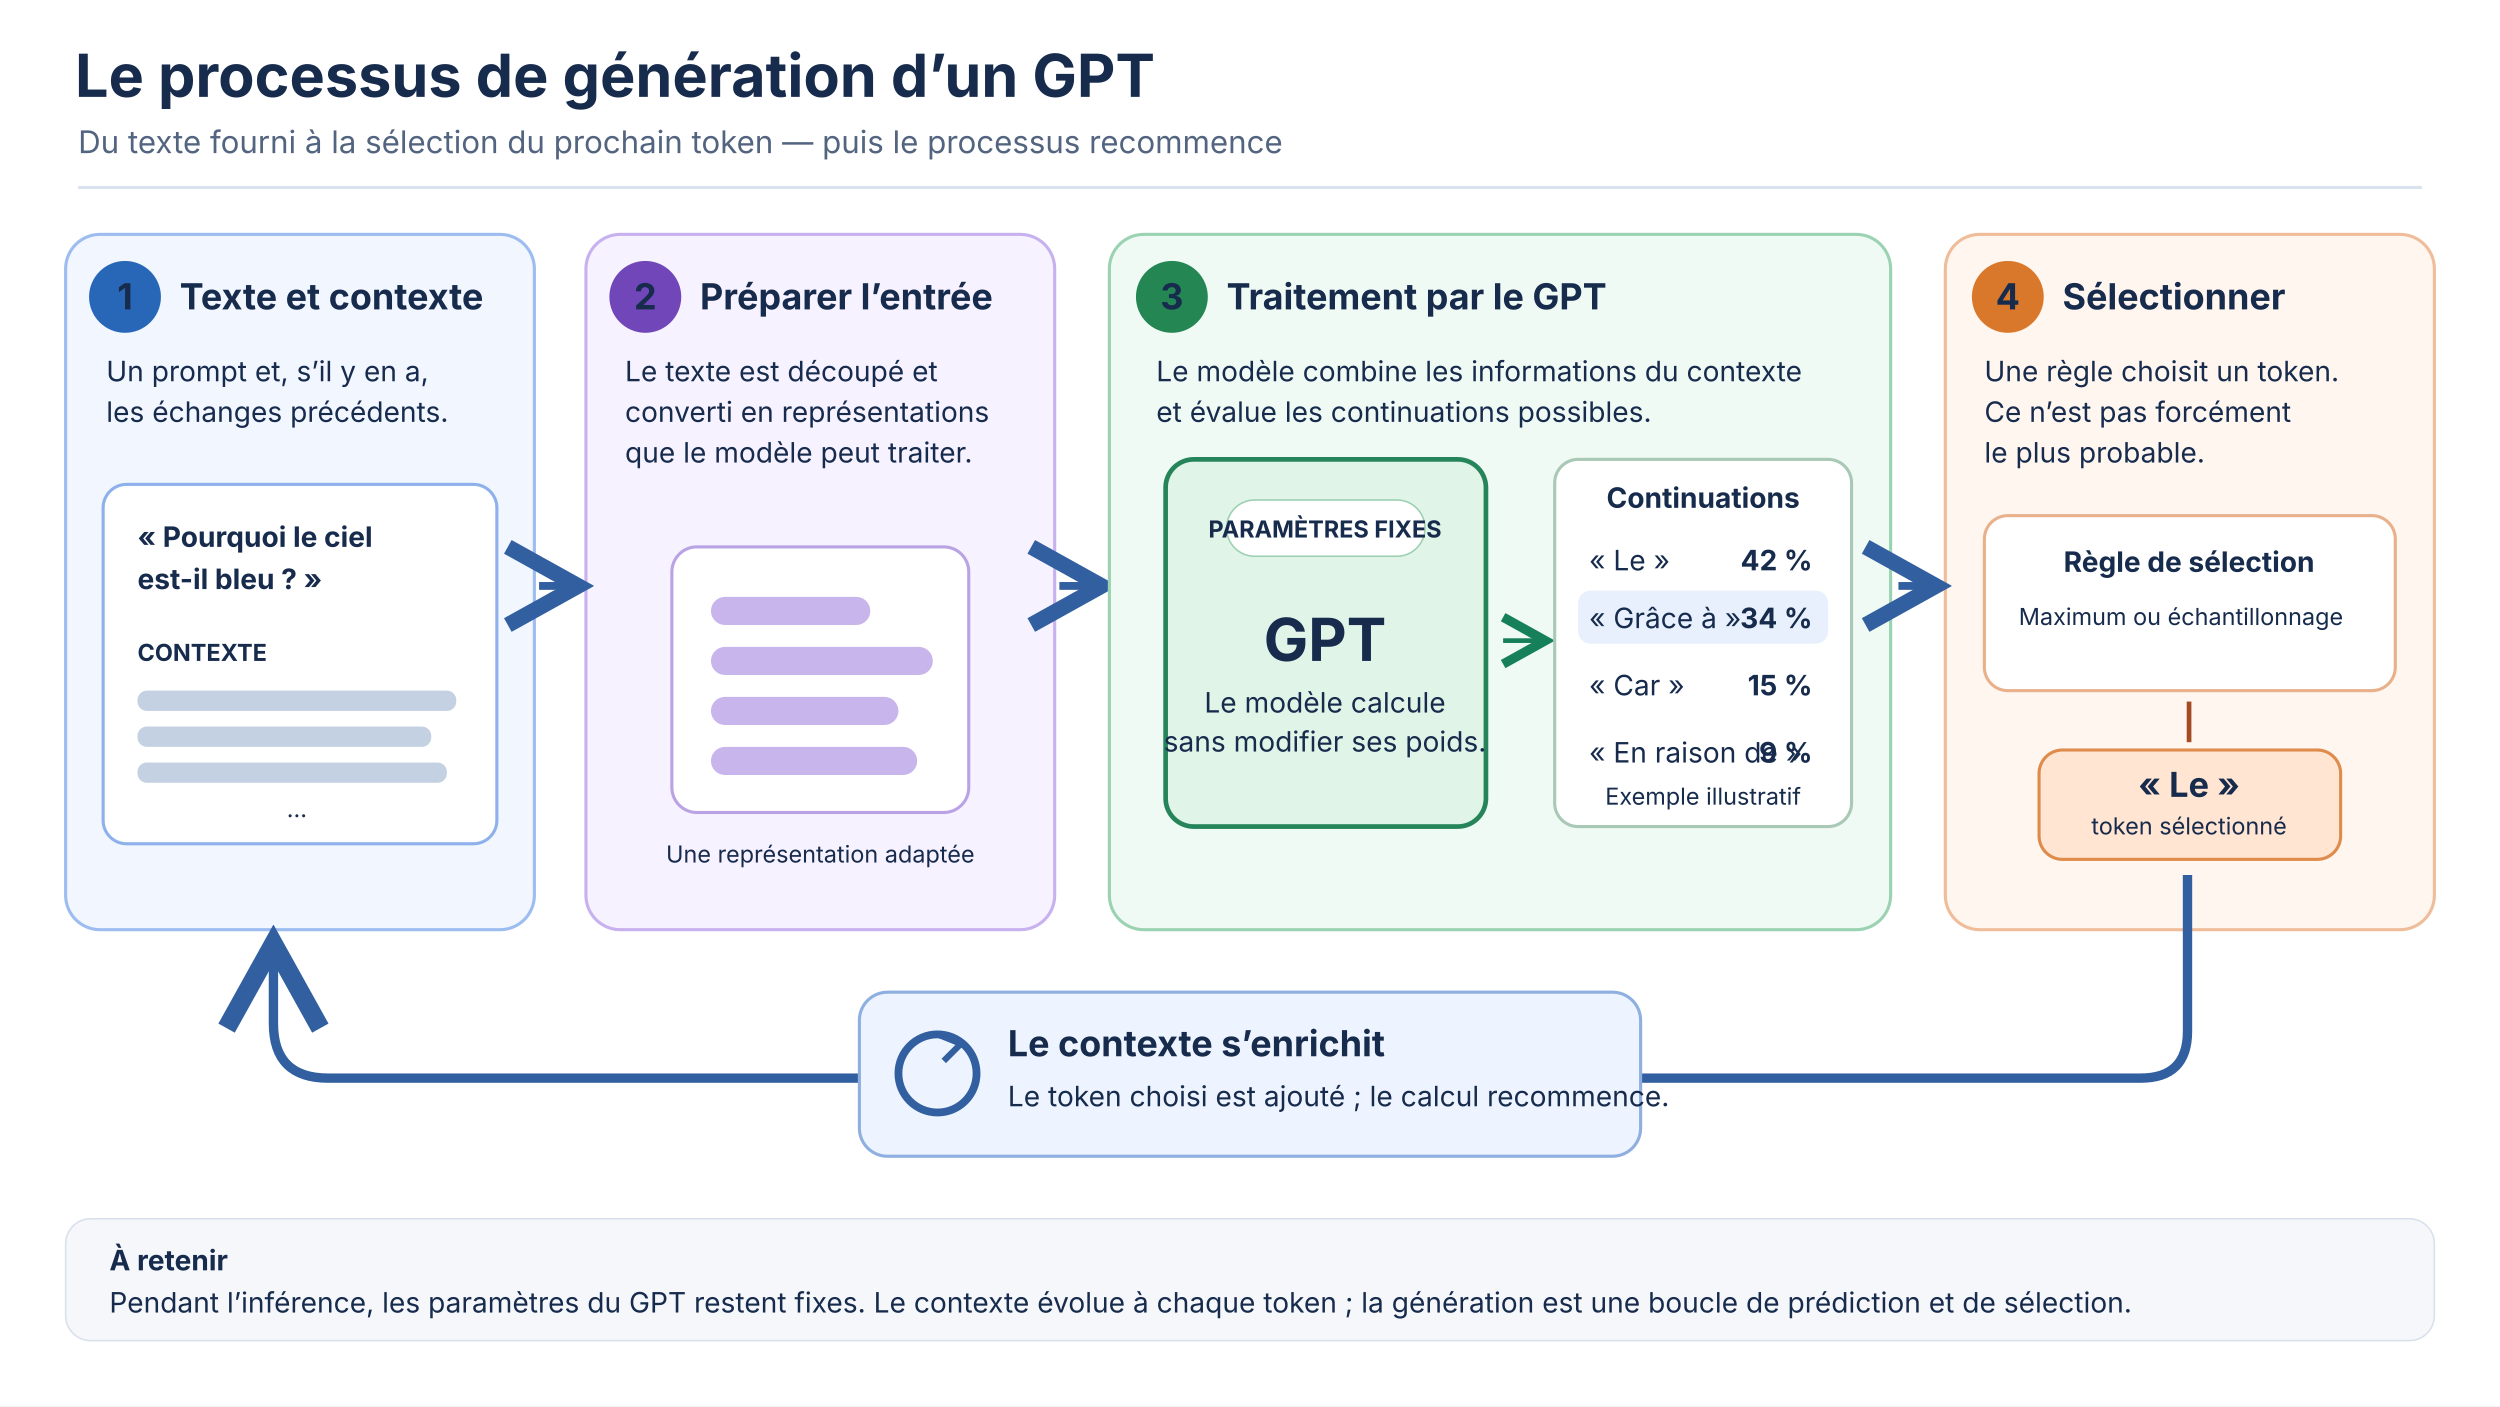
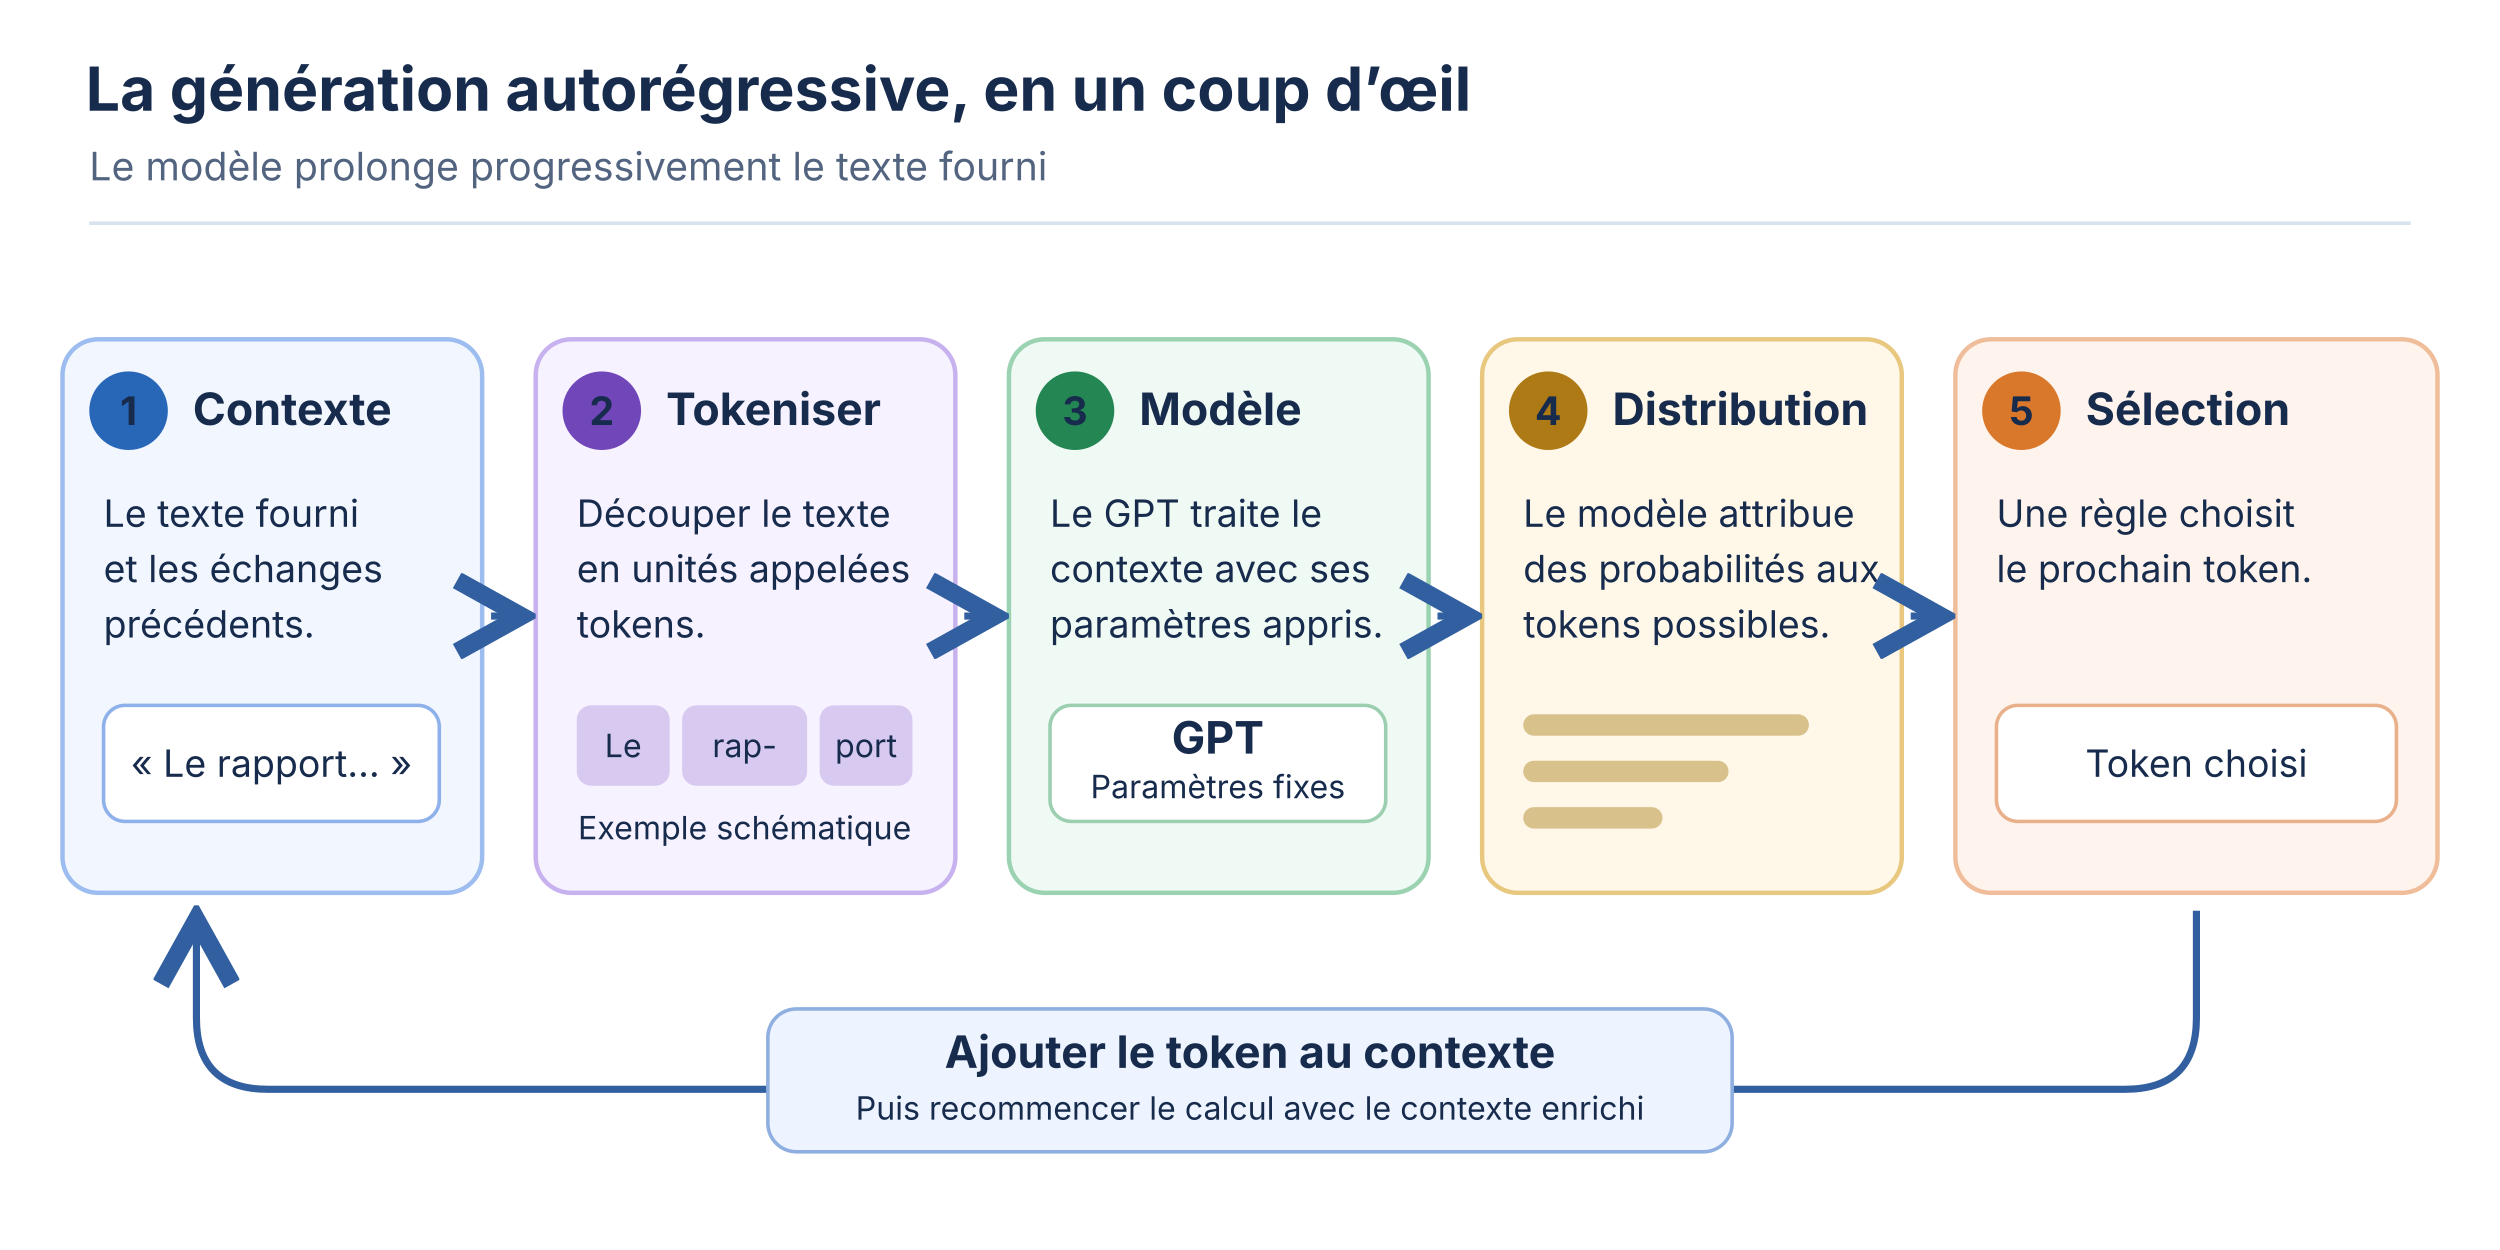
- <svg xmlns="http://www.w3.org/2000/svg" viewBox="0 0 1600 900" role="img" aria-labelledby="title desc">
+ <svg xmlns="http://www.w3.org/2000/svg" viewBox="0 0 1400 700" role="img" aria-labelledby="title desc">
  <defs>
-     <marker id="arrow" markerWidth="12" markerHeight="12" refX="9" refY="6" orient="auto">
-       <path d="M1 1 L10 6 L1 11" fill="none" stroke="#315f9f" stroke-width="2" />
-     </marker>
-     <marker id="greenArrow" markerWidth="12" markerHeight="12" refX="9" refY="6" orient="auto">
-       <path d="M1 1 L10 6 L1 11" fill="none" stroke="#16805b" stroke-width="2" />
+     <marker id="arrow" markerWidth="12" markerHeight="12" refX="10" refY="6" orient="auto">
+       <path d="M1 1 L10 6 L1 11" fill="none" stroke="#315f9f" stroke-width="2.5" />
    </marker>
    <style>
    text{font-family:Inter,ui-sans-serif,system-ui,-apple-system,"Segoe UI",sans-serif;fill:#172b4d}
-     .h1{font-size:38px;font-weight:750}.sub{font-size:20px;fill:#52647f}
-     .step{font-size:23px;font-weight:700}.body{font-size:18px}.small{font-size:15px}.strong{font-weight:700}
-     .panel{stroke-width:2}.arrow{stroke:#315f9f;stroke-width:5;fill:none;marker-end:url(#arrow)}
+     .heading{font-size:34px;font-weight:750}.sub{font-size:22px;fill:#52647f}
+     .step{font-size:25px;font-weight:700}.body{font-size:21px}.small{font-size:18px}
+     .panel{stroke-width:2.5}
  </style>
  </defs>
-   <rect width="1600" height="900" fill="#fff" />
-   <text x="48" y="62" class="h1">Le processus de génération d’un GPT</text>
-   <text x="50" y="98" class="sub">Du texte fourni à la sélection du prochain token — puis le processus recommence</text>
-   <path d="M50 120 H1550" stroke="#d9e2ef" stroke-width="2" />
-   <rect x="42" y="150" width="300" height="445" rx="22" fill="#f1f6ff" stroke="#9dbcf0" class="panel" />
-   <circle cx="80" cy="190" r="23" fill="#2866b8" />
-   <text x="80" y="198" text-anchor="middle" font-size="23" font-weight="750" fill="#fff">1</text>
-   <text x="115" y="198" class="step">Texte et contexte</text>
-   <text x="68" y="244" class="body">Un prompt et, s’il y en a,</text>
-   <text x="68" y="270" class="body">les échanges précédents.</text>
-   <rect x="66" y="310" width="252" height="230" rx="15" fill="#fff" stroke="#8eb1eb" stroke-width="2" />
-   <text x="88" y="350" class="body strong">« Pourquoi le ciel</text>
-   <text x="88" y="377" class="body strong">est-il bleu ? »</text>
-   <text x="88" y="423" class="small strong" fill="#2866b8">CONTEXTE</text>
-   <rect x="88" y="442" width="204" height="13" rx="6" fill="#c4d1e3" />
-   <rect x="88" y="465" width="188" height="13" rx="6" fill="#c4d1e3" />
-   <rect x="88" y="488" width="198" height="13" rx="6" fill="#c4d1e3" />
-   <text x="190" y="523" text-anchor="middle" class="small" fill="#55739f">…</text>
-   <rect x="375" y="150" width="300" height="445" rx="22" fill="#f7f2ff" stroke="#c7b1ee" class="panel" />
-   <circle cx="413" cy="190" r="23" fill="#7046b8" />
-   <text x="413" y="198" text-anchor="middle" font-size="23" font-weight="750" fill="#fff">2</text>
-   <text x="448" y="198" class="step">Préparer l’entrée</text>
-   <text x="400" y="244" class="body">Le texte est découpé et</text>
-   <text x="400" y="270" class="body">converti en représentations</text>
-   <text x="400" y="296" class="body">que le modèle peut traiter.</text>
-   <rect x="430" y="350" width="190" height="170" rx="16" fill="#fff" stroke="#b9a3e4" stroke-width="2" />
-   <rect x="455" y="382" width="102" height="18" rx="9" fill="#c8b5ec" />
-   <rect x="455" y="414" width="142" height="18" rx="9" fill="#c8b5ec" />
-   <rect x="455" y="446" width="120" height="18" rx="9" fill="#c8b5ec" />
-   <rect x="455" y="478" width="132" height="18" rx="9" fill="#c8b5ec" />
-   <text x="525" y="552" text-anchor="middle" class="small">Une représentation adaptée</text>
-   <path d="M345 375 H365" class="arrow" />
-   <path d="M678 375 H700" class="arrow" />
-   <rect x="710" y="150" width="500" height="445" rx="22" fill="#f0faf4" stroke="#9bd3b2" class="panel" />
-   <circle cx="750" cy="190" r="23" fill="#238653" />
-   <text x="750" y="198" text-anchor="middle" font-size="23" font-weight="750" fill="#fff">3</text>
-   <text x="785" y="198" class="step">Traitement par le GPT</text>
-   <text x="740" y="244" class="body">Le modèle combine les informations du contexte</text>
-   <text x="740" y="270" class="body">et évalue les continuations possibles.</text>
-   <rect x="746" y="294" width="205" height="235" rx="18" fill="#e0f4e7" stroke="#26845a" stroke-width="3" />
-   <rect x="785" y="320" width="127" height="36" rx="18" fill="#fff" stroke="#9bcfb0" />
-   <text x="848" y="344" text-anchor="middle" class="small strong">PARAMÈTRES FIXES</text>
-   <text x="848" y="423" text-anchor="middle" font-size="38" font-weight="750" fill="#145b3b">GPT</text>
-   <text x="848" y="456" text-anchor="middle" class="body">Le modèle calcule</text>
-   <text x="848" y="481" text-anchor="middle" class="body">sans modifier ses poids.</text>
-   <path d="M962 410 H986" stroke="#16805b" stroke-width="3" fill="none" marker-end="url(#greenArrow)" />
-   <rect x="995" y="294" width="190" height="235" rx="15" fill="#fff" stroke="#a9c8b6" stroke-width="2" />
-   <text x="1090" y="325" text-anchor="middle" class="body strong">Continuations</text>
-   <text x="1017" y="365" class="body">« Le »</text>
-   <text x="1160" y="365" text-anchor="end" class="body strong">42 %</text>
-   <rect x="1010" y="378" width="160" height="34" rx="8" fill="#e7f0fc" />
-   <text x="1017" y="402" class="body">« Grâce à »</text>
-   <text x="1160" y="402" text-anchor="end" class="body strong">34 %</text>
-   <text x="1017" y="445" class="body">« Car »</text>
-   <text x="1160" y="445" text-anchor="end" class="body strong">15 %</text>
-   <text x="1017" y="488" class="body">« En raison de »</text>
-   <text x="1160" y="488" text-anchor="end" class="body strong">9 %</text>
-   <text x="1090" y="515" text-anchor="middle" class="small">Exemple illustratif</text>
-   <rect x="1245" y="150" width="313" height="445" rx="22" fill="#fff6ef" stroke="#efbd9a" class="panel" />
-   <circle cx="1285" cy="190" r="23" fill="#d9782a" />
-   <text x="1285" y="198" text-anchor="middle" font-size="23" font-weight="750" fill="#fff">4</text>
-   <text x="1320" y="198" class="step">Sélectionner</text>
-   <text x="1270" y="244" class="body">Une règle choisit un token.</text>
-   <text x="1270" y="270" class="body">Ce n’est pas forcément</text>
-   <text x="1270" y="296" class="body">le plus probable.</text>
-   <rect x="1270" y="330" width="263" height="112" rx="15" fill="#fff" stroke="#e9b18b" stroke-width="2" />
-   <text x="1401" y="366" text-anchor="middle" class="body strong">Règle de sélection</text>
-   <text x="1292" y="400" class="small">Maximum ou échantillonnage</text>
-   <path d="M1401 449 V475" stroke="#a44b23" stroke-width="3" fill="none" />
-   <rect x="1305" y="480" width="193" height="70" rx="15" fill="#ffe5d2" stroke="#df8b4c" stroke-width="2" />
-   <text x="1401" y="510" text-anchor="middle" font-size="22" font-weight="750">« Le »</text>
-   <text x="1401" y="534" text-anchor="middle" class="small">token sélectionné</text>
-   <path d="M1215 375 H1234" class="arrow" />
-   <path d="M1400 560 V660 Q1400 690 1370 690 H210 Q175 690 175 655 V610" stroke="#315f9f" stroke-width="6" fill="none" marker-end="url(#arrow)" />
-   <rect x="550" y="635" width="500" height="105" rx="18" fill="#edf4ff" stroke="#8eafe0" stroke-width="2" />
-   <circle cx="600" cy="687" r="25" fill="none" stroke="#315f9f" stroke-width="5" />
-   <path d="M600 662 L615 668 L604 679" fill="none" stroke="#315f9f" stroke-width="4" />
-   <text x="645" y="676" class="step">Le contexte s’enrichit</text>
-   <text x="645" y="708" class="body">Le token choisi est ajouté ; le calcul recommence.</text>
-   <rect x="42" y="780" width="1516" height="78" rx="16" fill="#f5f7fb" stroke="#d8e0ec" />
-   <text x="70" y="813" class="body strong">À retenir</text>
-   <text x="70" y="840" class="body">Pendant l’inférence, les paramètres du GPT restent fixes. Le contexte évolue à chaque token ; la génération est une boucle de prédiction et de sélection.</text>
+   <rect width="1400" height="700" fill="#fff" />
+   <text x="48" y="62" class="heading">La génération autorégressive, en un coup d’œil</text>
+   <text x="50" y="101" class="sub">Le modèle prolonge progressivement le texte fourni</text>
+   <path d="M50 125 H1350" stroke="#d9e2ef" stroke-width="2" />
+   <g>
+     <rect x="35" y="190" width="235" height="310" rx="20" fill="#f1f6ff" stroke="#9dbcf0" class="panel" />
+     <circle cx="72" cy="230" r="22" fill="#2866b8" />
+     <text x="72" y="238" text-anchor="middle" font-size="22" font-weight="700" fill="#fff">1</text>
+     <text x="108" y="238" class="step">Contexte</text>
+     <text x="58" y="295" class="body">Le texte fourni</text>
+     <text x="58" y="326" class="body">et les échanges</text>
+     <text x="58" y="357" class="body">précédents.</text>
+     <rect x="58" y="395" width="188" height="65" rx="12" fill="#fff" stroke="#8eb1eb" stroke-width="2" />
+     <text x="152" y="435" text-anchor="middle" class="body">« Le rapport… »</text>
+   </g>
+   <g>
+     <rect x="300" y="190" width="235" height="310" rx="20" fill="#f7f2ff" stroke="#c7b1ee" class="panel" />
+     <circle cx="337" cy="230" r="22" fill="#7046b8" />
+     <text x="337" y="238" text-anchor="middle" font-size="22" font-weight="700" fill="#fff">2</text>
+     <text x="373" y="238" class="step">Tokeniser</text>
+     <text x="323" y="295" class="body">Découper le texte</text>
+     <text x="323" y="326" class="body">en unités appelées</text>
+     <text x="323" y="357" class="body">tokens.</text>
+     <g fill="#d8c9f1">
+       <rect x="323" y="395" width="52" height="45" rx="8" />
+       <rect x="382" y="395" width="70" height="45" rx="8" />
+       <rect x="459" y="395" width="52" height="45" rx="8" />
+     </g>
+     <text x="349" y="424" text-anchor="middle" class="small">Le</text>
+     <text x="417" y="424" text-anchor="middle" class="small">rap-</text>
+     <text x="485" y="424" text-anchor="middle" class="small">port</text>
+     <text x="417" y="470" text-anchor="middle" class="small">Exemple schématique</text>
+   </g>
+   <g>
+     <rect x="565" y="190" width="235" height="310" rx="20" fill="#f0faf4" stroke="#9bd3b2" class="panel" />
+     <circle cx="602" cy="230" r="22" fill="#238653" />
+     <text x="602" y="238" text-anchor="middle" font-size="22" font-weight="700" fill="#fff">3</text>
+     <text x="638" y="238" class="step">Modèle</text>
+     <text x="588" y="295" class="body">Le GPT traite le</text>
+     <text x="588" y="326" class="body">contexte avec ses</text>
+     <text x="588" y="357" class="body">paramètres appris.</text>
+     <rect x="588" y="395" width="188" height="65" rx="12" fill="#fff" stroke="#9bcfb0" stroke-width="2" />
+     <text x="682" y="422" text-anchor="middle" class="step">GPT</text>
+     <text x="682" y="447" text-anchor="middle" class="small">Paramètres fixes</text>
+   </g>
+   <g>
+     <rect x="830" y="190" width="235" height="310" rx="20" fill="#fff8e9" stroke="#e8c77f" class="panel" />
+     <circle cx="867" cy="230" r="22" fill="#ad7a16" />
+     <text x="867" y="238" text-anchor="middle" font-size="22" font-weight="700" fill="#fff">4</text>
+     <text x="903" y="238" class="step">Distribution</text>
+     <text x="853" y="295" class="body">Le modèle attribue</text>
+     <text x="853" y="326" class="body">des probabilités aux</text>
+     <text x="853" y="357" class="body">tokens possibles.</text>
+     <g fill="#d9c18c">
+       <rect x="853" y="400" width="160" height="12" rx="6" />
+       <rect x="853" y="426" width="115" height="12" rx="6" />
+       <rect x="853" y="452" width="78" height="12" rx="6" />
+     </g>
+   </g>
+   <g>
+     <rect x="1095" y="190" width="270" height="310" rx="20" fill="#fff4ed" stroke="#efbd9a" class="panel" />
+     <circle cx="1132" cy="230" r="22" fill="#d9782a" />
+     <text x="1132" y="238" text-anchor="middle" font-size="22" font-weight="700" fill="#fff">5</text>
+     <text x="1168" y="238" class="step">Sélection</text>
+     <text x="1118" y="295" class="body">Une règle choisit</text>
+     <text x="1118" y="326" class="body">le prochain token.</text>
+     <rect x="1118" y="395" width="224" height="65" rx="12" fill="#fff" stroke="#e9b18b" stroke-width="2" />
+     <text x="1230" y="435" text-anchor="middle" class="body">Token choisi</text>
+   </g>
+   <g fill="none" stroke="#315f9f" stroke-width="4" marker-end="url(#arrow)">
+     <path d="M275 345 H292" />
+     <path d="M540 345 H557" />
+     <path d="M805 345 H822" />
+     <path d="M1070 345 H1087" />
+   </g>
+   <path d="M1230 510 V570 Q1230 610 1190 610 H150 Q110 610 110 570 V515" fill="none" stroke="#315f9f" stroke-width="4" marker-end="url(#arrow)" />
+   <rect x="430" y="565" width="540" height="80" rx="16" fill="#edf4ff" stroke="#8eafe0" stroke-width="2" />
+   <text x="700" y="598" text-anchor="middle" class="step">Ajouter le token au contexte</text>
+   <text x="700" y="627" text-anchor="middle" class="small">Puis recommencer le calcul avec le contexte enrichi</text>
</svg>
